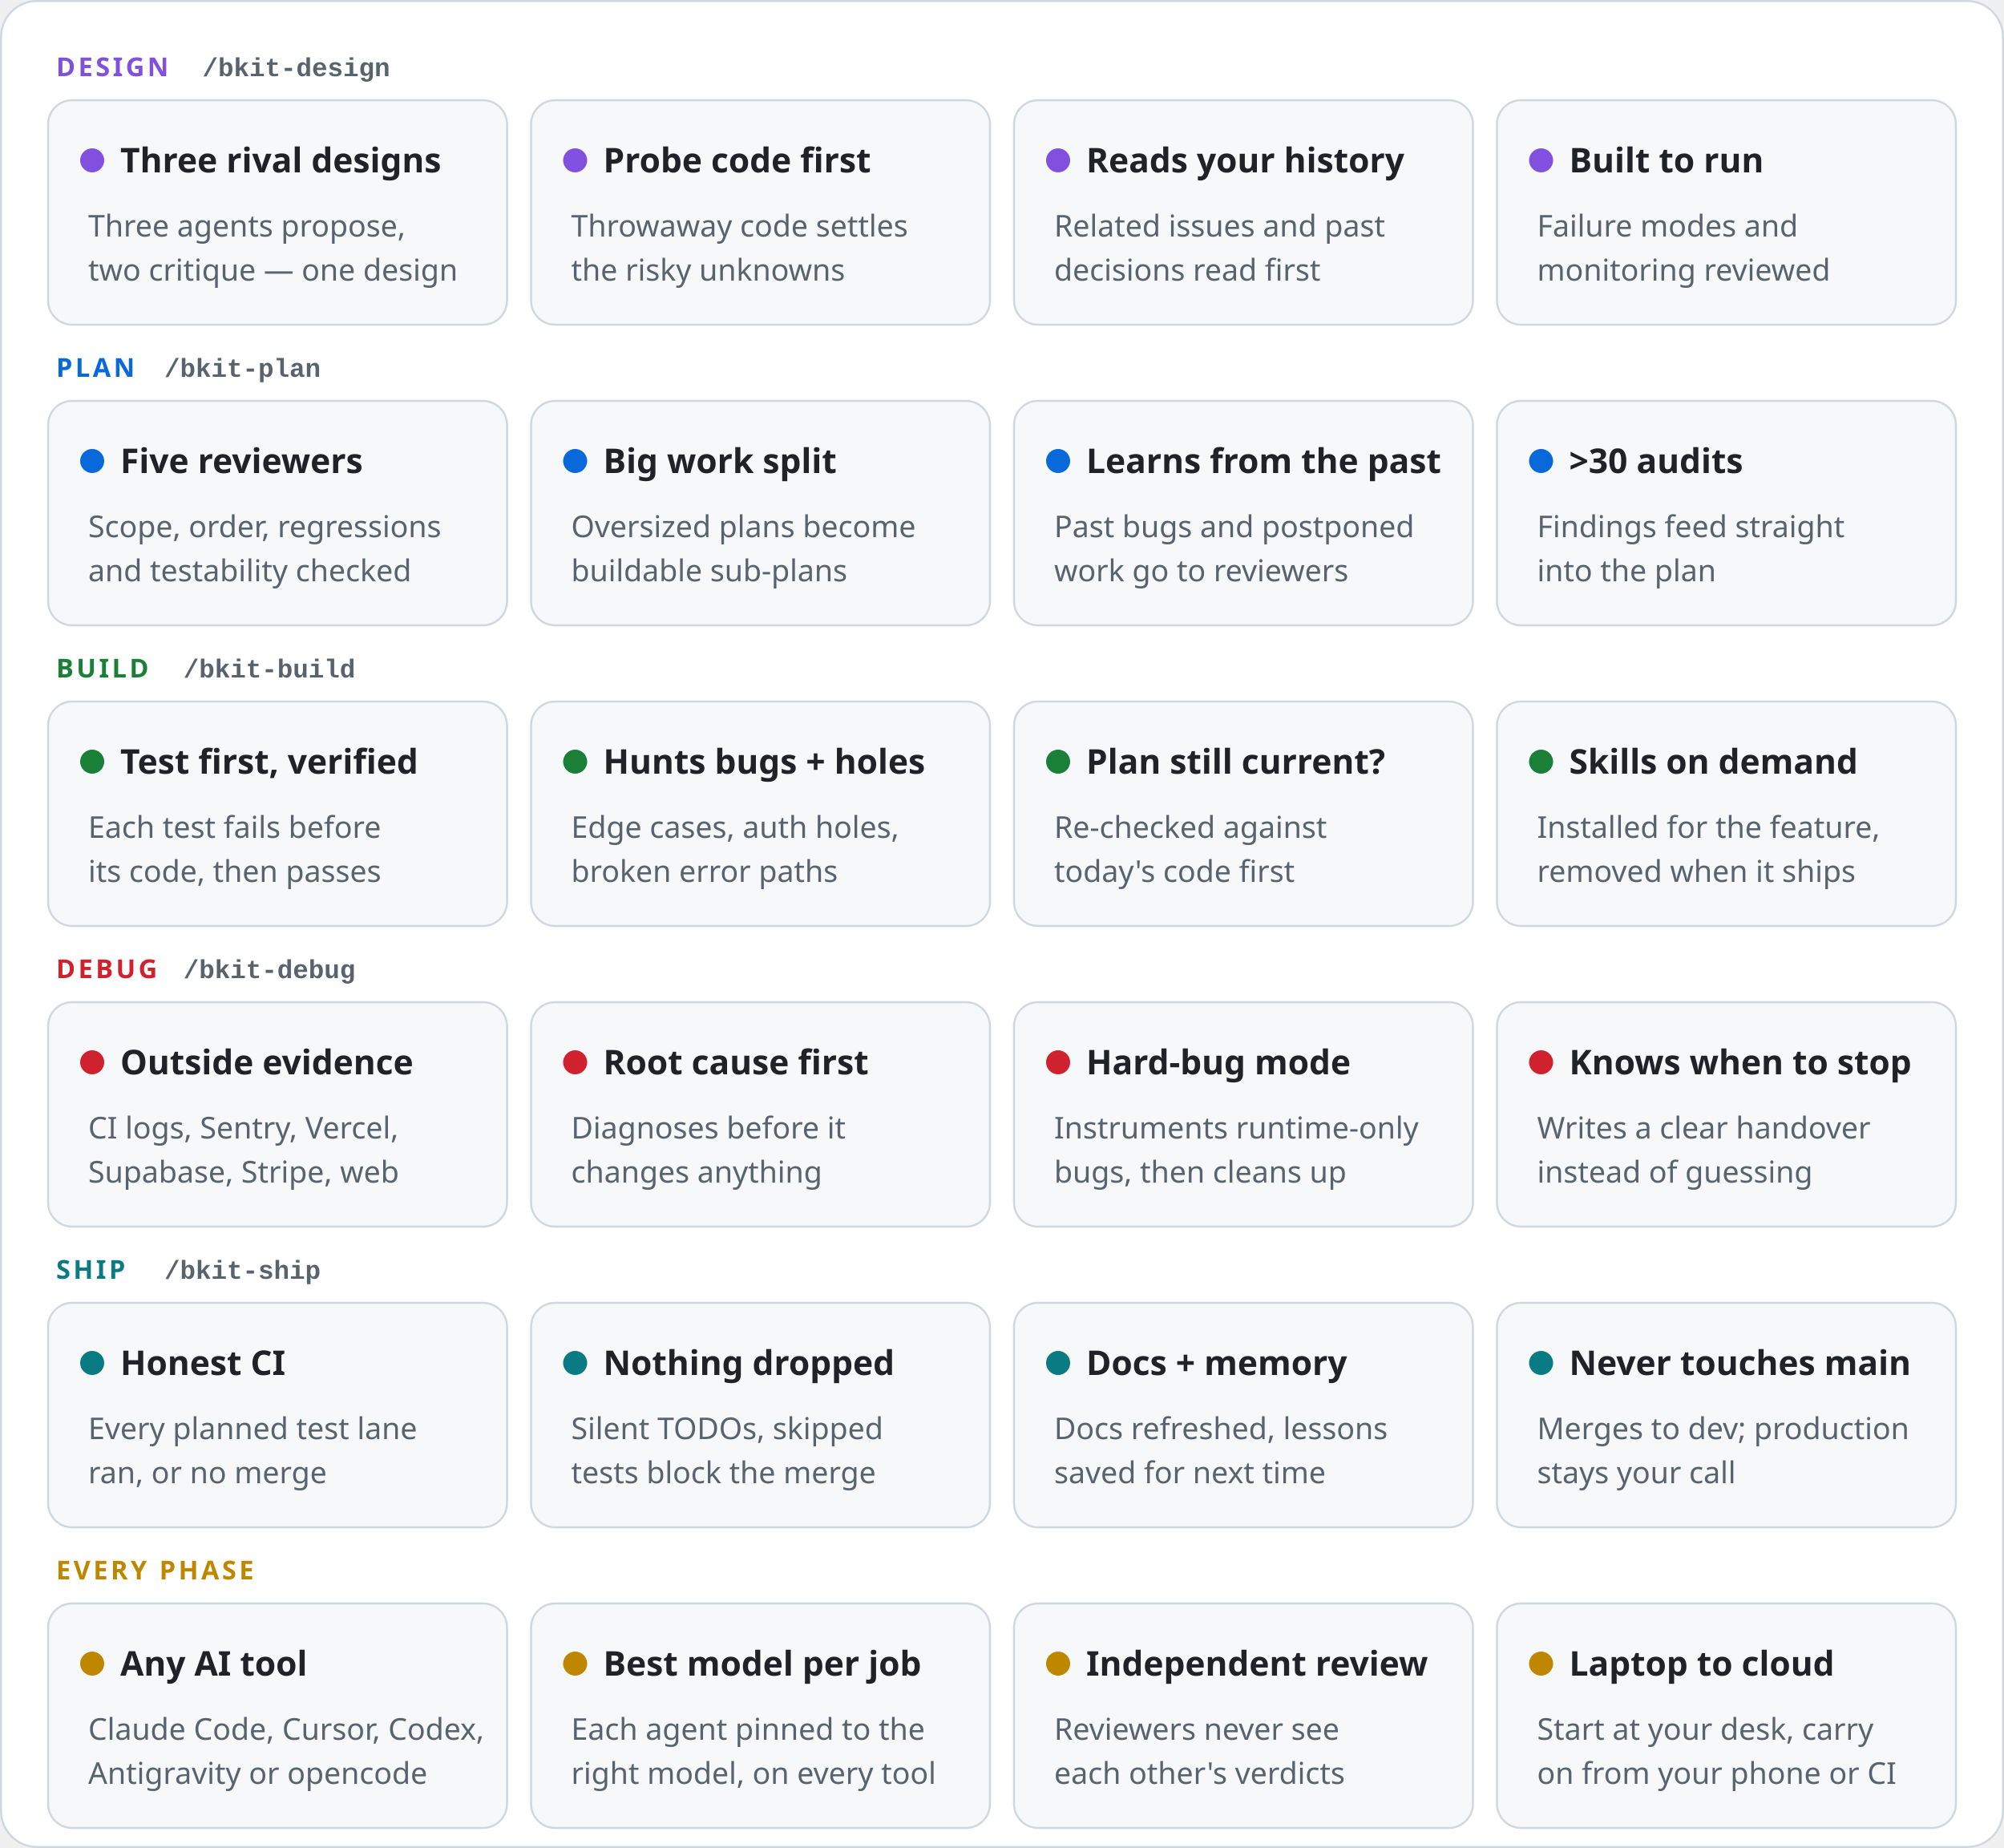
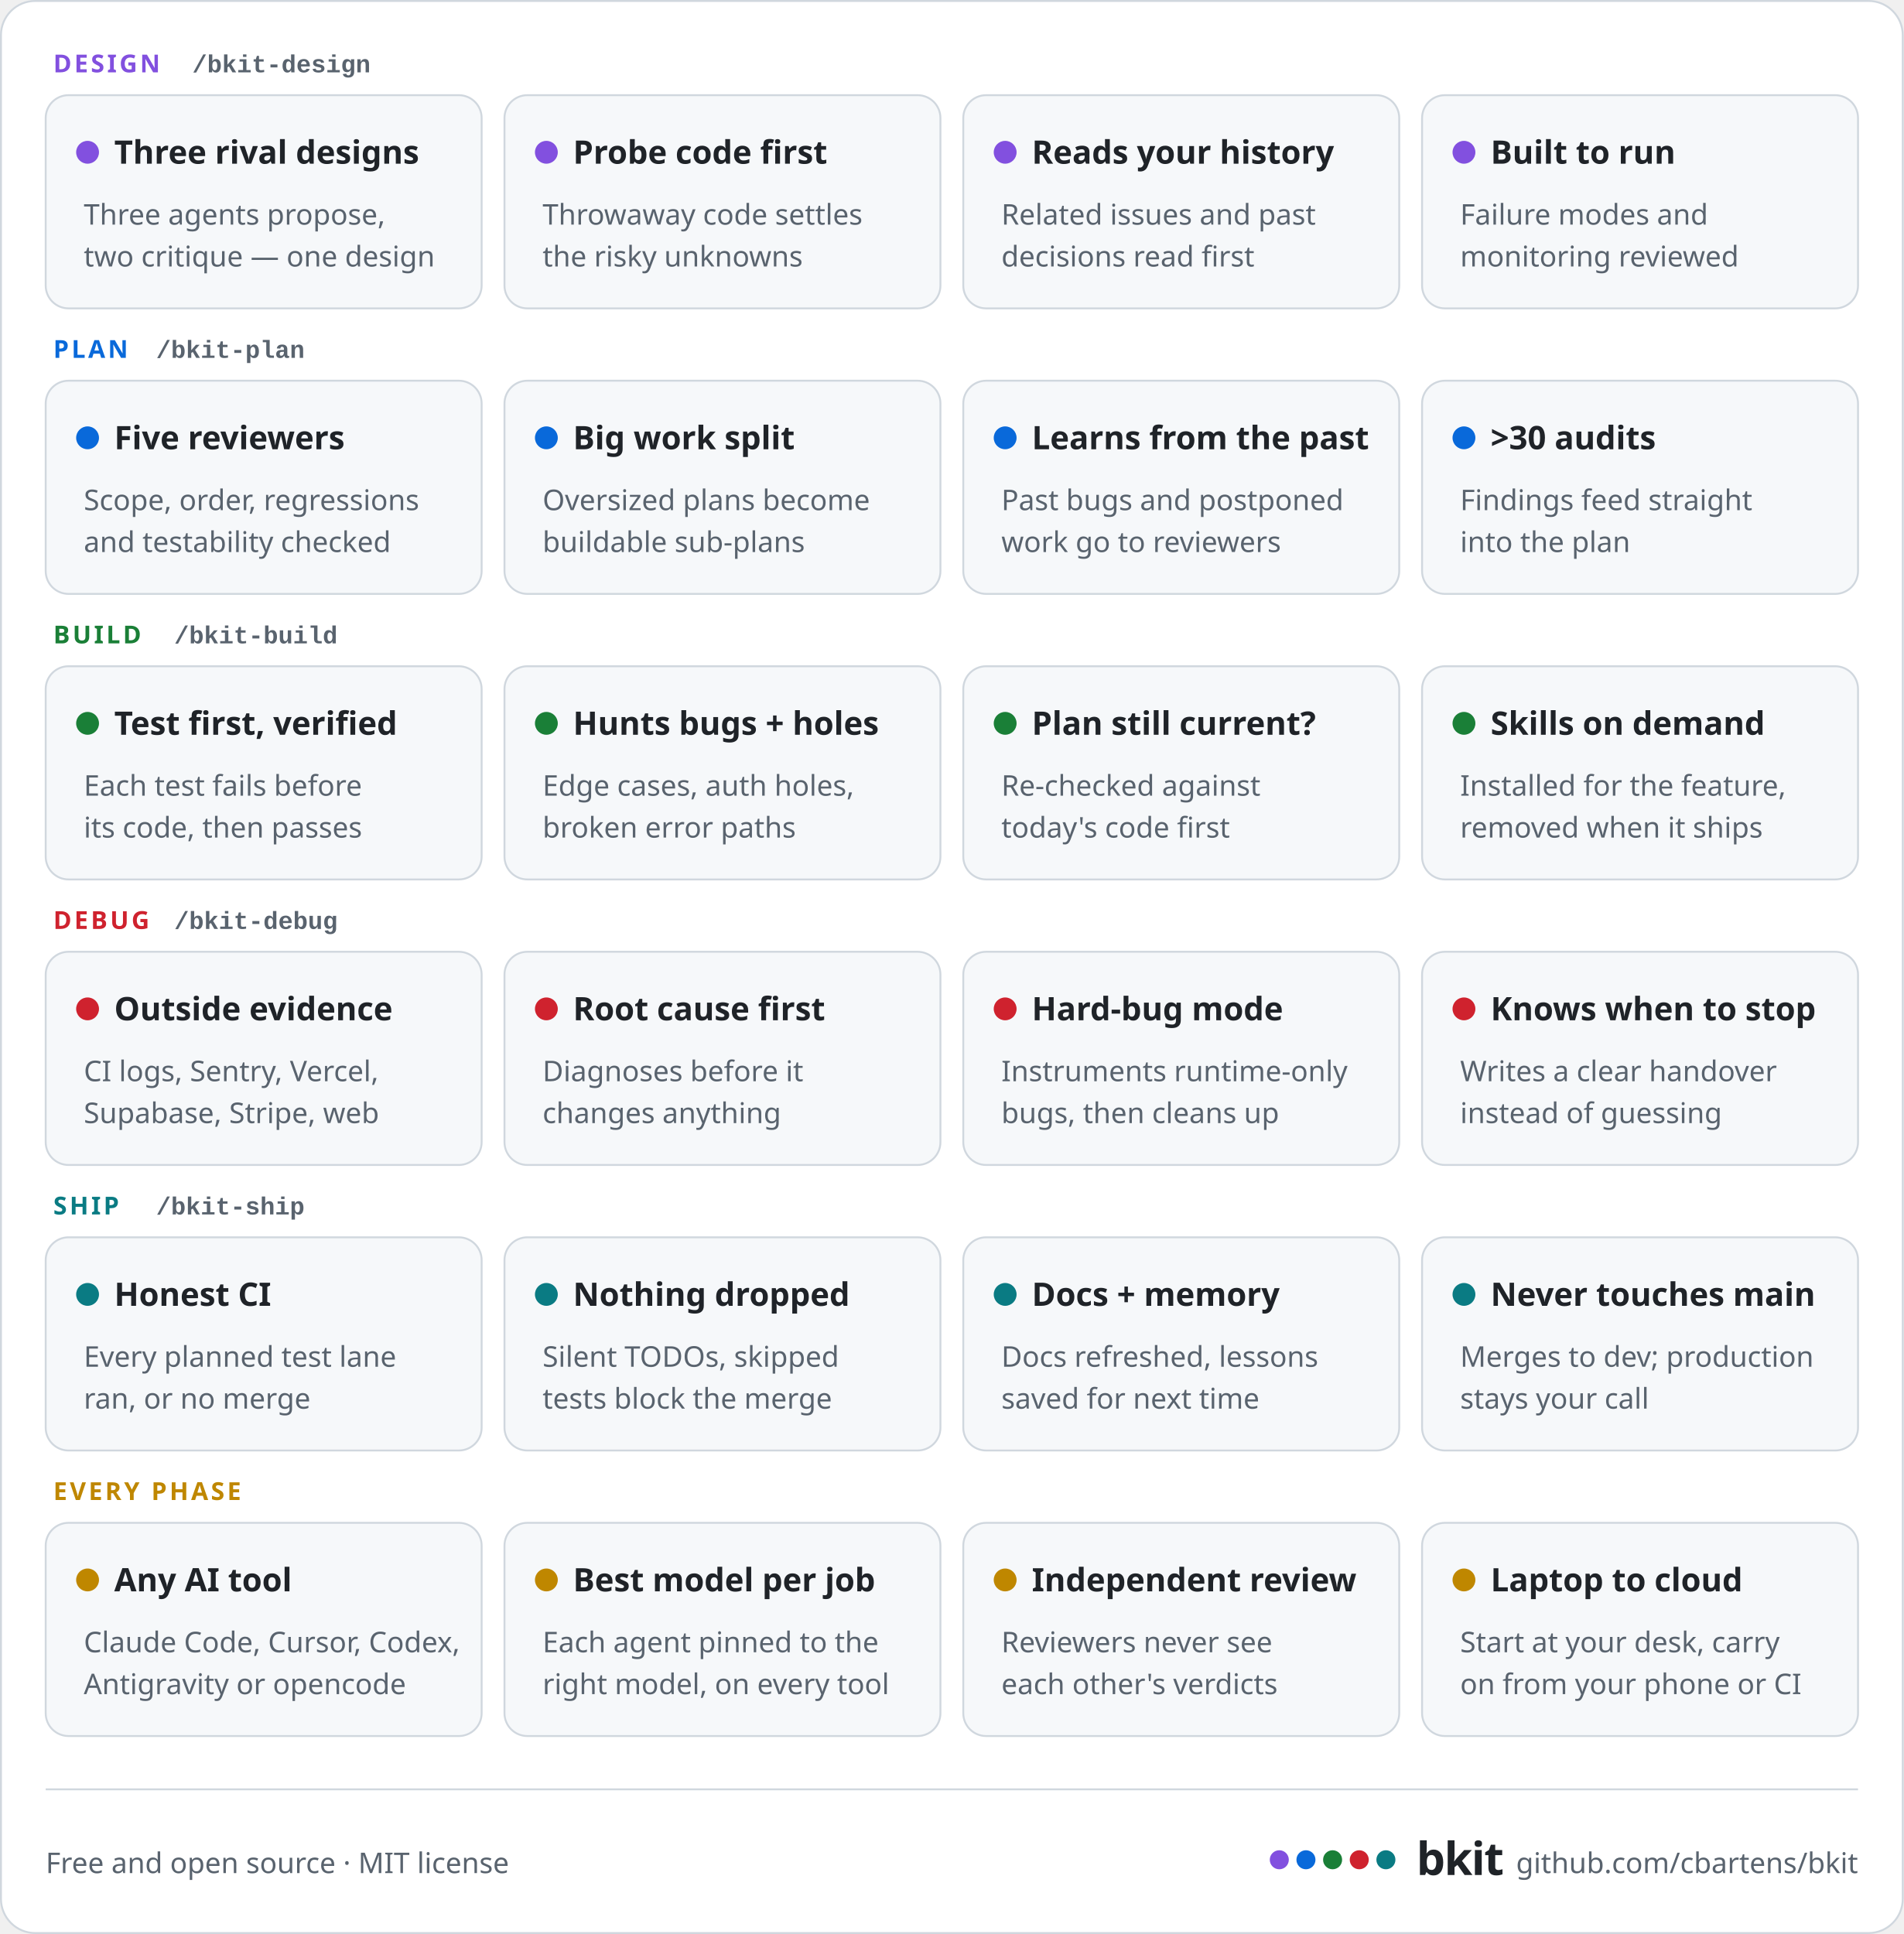
- <svg xmlns="http://www.w3.org/2000/svg" width="1000" height="922" viewBox="0 0 1000 922" role="img" aria-label="What ships with bkit, one coloured row per phase. Design: three rival designs, probe code for the risky unknowns, reads your history, reviewed for failure modes. Plan: five reviewers, big work split up, learns from past bugs and postponed work, more than 30 audits. Build: test first and verified, hunts bugs and security holes, checks the plan is still current, skills on demand. Debug: outside evidence from CI and your platforms, root cause first, hard-bug mode, knows when to stop. Ship: honest CI, nothing quietly dropped, docs and memory, never touches main. Every phase: any AI tool, best model per job, independent review, laptop to cloud.">
-   <rect x="0.5" y="0.5" width="999" height="921" rx="18" fill="#ffffff" stroke="#d0d7de" />
+ <svg xmlns="http://www.w3.org/2000/svg" width="1000" height="1016" viewBox="0 0 1000 1016" role="img" aria-label="What ships with bkit, one coloured row per phase. Design: three rival designs, probe code for the risky unknowns, reads your history, reviewed for failure modes. Plan: five reviewers, big work split up, learns from past bugs and postponed work, more than 30 audits. Build: test first and verified, hunts bugs and security holes, checks the plan is still current, skills on demand. Debug: outside evidence from CI and your platforms, root cause first, hard-bug mode, knows when to stop. Ship: honest CI, nothing quietly dropped, docs and memory, never touches main. Every phase: any AI tool, best model per job, independent review, laptop to cloud.">
+   <rect x="0.5" y="0.5" width="999" height="1015" rx="18" fill="#ffffff" stroke="#d0d7de" />
  <text x="28" y="38" font-family="-apple-system, BlinkMacSystemFont, 'Segoe UI', 'Noto Sans', Helvetica, Arial, sans-serif" font-size="13" font-weight="700" fill="#8250df" text-anchor="start" letter-spacing="1.4">DESIGN</text>
  <text x="101" y="38" font-family="ui-monospace, SFMono-Regular, 'SF Mono', Menlo, Consolas, 'Liberation Mono', monospace" font-size="13" font-weight="600" fill="#59636e" text-anchor="start">/bkit-design</text>
  <rect x="24" y="50" width="229" height="112" rx="12" fill="#f6f8fa" stroke="#d0d7de" />
  <circle cx="46" cy="80" r="6" fill="#8250df" />
  <text x="60" y="86" font-family="-apple-system, BlinkMacSystemFont, 'Segoe UI', 'Noto Sans', Helvetica, Arial, sans-serif" font-size="17" font-weight="700" fill="#1f2328" text-anchor="start">Three rival designs</text>
  <text x="44" y="118" font-family="-apple-system, BlinkMacSystemFont, 'Segoe UI', 'Noto Sans', Helvetica, Arial, sans-serif" font-size="15" font-weight="400" fill="#59636e" text-anchor="start">Three agents propose,</text>
  <text x="44" y="140" font-family="-apple-system, BlinkMacSystemFont, 'Segoe UI', 'Noto Sans', Helvetica, Arial, sans-serif" font-size="15" font-weight="400" fill="#59636e" text-anchor="start">two critique — one design</text>
  <rect x="265" y="50" width="229" height="112" rx="12" fill="#f6f8fa" stroke="#d0d7de" />
  <circle cx="287" cy="80" r="6" fill="#8250df" />
  <text x="301" y="86" font-family="-apple-system, BlinkMacSystemFont, 'Segoe UI', 'Noto Sans', Helvetica, Arial, sans-serif" font-size="17" font-weight="700" fill="#1f2328" text-anchor="start">Probe code first</text>
  <text x="285" y="118" font-family="-apple-system, BlinkMacSystemFont, 'Segoe UI', 'Noto Sans', Helvetica, Arial, sans-serif" font-size="15" font-weight="400" fill="#59636e" text-anchor="start">Throwaway code settles</text>
  <text x="285" y="140" font-family="-apple-system, BlinkMacSystemFont, 'Segoe UI', 'Noto Sans', Helvetica, Arial, sans-serif" font-size="15" font-weight="400" fill="#59636e" text-anchor="start">the risky unknowns</text>
  <rect x="506" y="50" width="229" height="112" rx="12" fill="#f6f8fa" stroke="#d0d7de" />
  <circle cx="528" cy="80" r="6" fill="#8250df" />
  <text x="542" y="86" font-family="-apple-system, BlinkMacSystemFont, 'Segoe UI', 'Noto Sans', Helvetica, Arial, sans-serif" font-size="17" font-weight="700" fill="#1f2328" text-anchor="start">Reads your history</text>
  <text x="526" y="118" font-family="-apple-system, BlinkMacSystemFont, 'Segoe UI', 'Noto Sans', Helvetica, Arial, sans-serif" font-size="15" font-weight="400" fill="#59636e" text-anchor="start">Related issues and past</text>
  <text x="526" y="140" font-family="-apple-system, BlinkMacSystemFont, 'Segoe UI', 'Noto Sans', Helvetica, Arial, sans-serif" font-size="15" font-weight="400" fill="#59636e" text-anchor="start">decisions read first</text>
  <rect x="747" y="50" width="229" height="112" rx="12" fill="#f6f8fa" stroke="#d0d7de" />
  <circle cx="769" cy="80" r="6" fill="#8250df" />
  <text x="783" y="86" font-family="-apple-system, BlinkMacSystemFont, 'Segoe UI', 'Noto Sans', Helvetica, Arial, sans-serif" font-size="17" font-weight="700" fill="#1f2328" text-anchor="start">Built to run</text>
  <text x="767" y="118" font-family="-apple-system, BlinkMacSystemFont, 'Segoe UI', 'Noto Sans', Helvetica, Arial, sans-serif" font-size="15" font-weight="400" fill="#59636e" text-anchor="start">Failure modes and</text>
  <text x="767" y="140" font-family="-apple-system, BlinkMacSystemFont, 'Segoe UI', 'Noto Sans', Helvetica, Arial, sans-serif" font-size="15" font-weight="400" fill="#59636e" text-anchor="start">monitoring reviewed</text>
  <text x="28" y="188" font-family="-apple-system, BlinkMacSystemFont, 'Segoe UI', 'Noto Sans', Helvetica, Arial, sans-serif" font-size="13" font-weight="700" fill="#0969da" text-anchor="start" letter-spacing="1.4">PLAN</text>
  <text x="82" y="188" font-family="ui-monospace, SFMono-Regular, 'SF Mono', Menlo, Consolas, 'Liberation Mono', monospace" font-size="13" font-weight="600" fill="#59636e" text-anchor="start">/bkit-plan</text>
  <rect x="24" y="200" width="229" height="112" rx="12" fill="#f6f8fa" stroke="#d0d7de" />
  <circle cx="46" cy="230" r="6" fill="#0969da" />
  <text x="60" y="236" font-family="-apple-system, BlinkMacSystemFont, 'Segoe UI', 'Noto Sans', Helvetica, Arial, sans-serif" font-size="17" font-weight="700" fill="#1f2328" text-anchor="start">Five reviewers</text>
  <text x="44" y="268" font-family="-apple-system, BlinkMacSystemFont, 'Segoe UI', 'Noto Sans', Helvetica, Arial, sans-serif" font-size="15" font-weight="400" fill="#59636e" text-anchor="start">Scope, order, regressions</text>
  <text x="44" y="290" font-family="-apple-system, BlinkMacSystemFont, 'Segoe UI', 'Noto Sans', Helvetica, Arial, sans-serif" font-size="15" font-weight="400" fill="#59636e" text-anchor="start">and testability checked</text>
  <rect x="265" y="200" width="229" height="112" rx="12" fill="#f6f8fa" stroke="#d0d7de" />
  <circle cx="287" cy="230" r="6" fill="#0969da" />
  <text x="301" y="236" font-family="-apple-system, BlinkMacSystemFont, 'Segoe UI', 'Noto Sans', Helvetica, Arial, sans-serif" font-size="17" font-weight="700" fill="#1f2328" text-anchor="start">Big work split</text>
  <text x="285" y="268" font-family="-apple-system, BlinkMacSystemFont, 'Segoe UI', 'Noto Sans', Helvetica, Arial, sans-serif" font-size="15" font-weight="400" fill="#59636e" text-anchor="start">Oversized plans become</text>
  <text x="285" y="290" font-family="-apple-system, BlinkMacSystemFont, 'Segoe UI', 'Noto Sans', Helvetica, Arial, sans-serif" font-size="15" font-weight="400" fill="#59636e" text-anchor="start">buildable sub-plans</text>
  <rect x="506" y="200" width="229" height="112" rx="12" fill="#f6f8fa" stroke="#d0d7de" />
  <circle cx="528" cy="230" r="6" fill="#0969da" />
  <text x="542" y="236" font-family="-apple-system, BlinkMacSystemFont, 'Segoe UI', 'Noto Sans', Helvetica, Arial, sans-serif" font-size="17" font-weight="700" fill="#1f2328" text-anchor="start">Learns from the past</text>
  <text x="526" y="268" font-family="-apple-system, BlinkMacSystemFont, 'Segoe UI', 'Noto Sans', Helvetica, Arial, sans-serif" font-size="15" font-weight="400" fill="#59636e" text-anchor="start">Past bugs and postponed</text>
  <text x="526" y="290" font-family="-apple-system, BlinkMacSystemFont, 'Segoe UI', 'Noto Sans', Helvetica, Arial, sans-serif" font-size="15" font-weight="400" fill="#59636e" text-anchor="start">work go to reviewers</text>
  <rect x="747" y="200" width="229" height="112" rx="12" fill="#f6f8fa" stroke="#d0d7de" />
  <circle cx="769" cy="230" r="6" fill="#0969da" />
  <text x="783" y="236" font-family="-apple-system, BlinkMacSystemFont, 'Segoe UI', 'Noto Sans', Helvetica, Arial, sans-serif" font-size="17" font-weight="700" fill="#1f2328" text-anchor="start">&gt;30 audits</text>
  <text x="767" y="268" font-family="-apple-system, BlinkMacSystemFont, 'Segoe UI', 'Noto Sans', Helvetica, Arial, sans-serif" font-size="15" font-weight="400" fill="#59636e" text-anchor="start">Findings feed straight</text>
  <text x="767" y="290" font-family="-apple-system, BlinkMacSystemFont, 'Segoe UI', 'Noto Sans', Helvetica, Arial, sans-serif" font-size="15" font-weight="400" fill="#59636e" text-anchor="start">into the plan</text>
  <text x="28" y="338" font-family="-apple-system, BlinkMacSystemFont, 'Segoe UI', 'Noto Sans', Helvetica, Arial, sans-serif" font-size="13" font-weight="700" fill="#1a7f37" text-anchor="start" letter-spacing="1.4">BUILD</text>
  <text x="91.5" y="338" font-family="ui-monospace, SFMono-Regular, 'SF Mono', Menlo, Consolas, 'Liberation Mono', monospace" font-size="13" font-weight="600" fill="#59636e" text-anchor="start">/bkit-build</text>
  <rect x="24" y="350" width="229" height="112" rx="12" fill="#f6f8fa" stroke="#d0d7de" />
  <circle cx="46" cy="380" r="6" fill="#1a7f37" />
  <text x="60" y="386" font-family="-apple-system, BlinkMacSystemFont, 'Segoe UI', 'Noto Sans', Helvetica, Arial, sans-serif" font-size="17" font-weight="700" fill="#1f2328" text-anchor="start">Test first, verified</text>
  <text x="44" y="418" font-family="-apple-system, BlinkMacSystemFont, 'Segoe UI', 'Noto Sans', Helvetica, Arial, sans-serif" font-size="15" font-weight="400" fill="#59636e" text-anchor="start">Each test fails before</text>
  <text x="44" y="440" font-family="-apple-system, BlinkMacSystemFont, 'Segoe UI', 'Noto Sans', Helvetica, Arial, sans-serif" font-size="15" font-weight="400" fill="#59636e" text-anchor="start">its code, then passes</text>
  <rect x="265" y="350" width="229" height="112" rx="12" fill="#f6f8fa" stroke="#d0d7de" />
  <circle cx="287" cy="380" r="6" fill="#1a7f37" />
  <text x="301" y="386" font-family="-apple-system, BlinkMacSystemFont, 'Segoe UI', 'Noto Sans', Helvetica, Arial, sans-serif" font-size="17" font-weight="700" fill="#1f2328" text-anchor="start">Hunts bugs + holes</text>
  <text x="285" y="418" font-family="-apple-system, BlinkMacSystemFont, 'Segoe UI', 'Noto Sans', Helvetica, Arial, sans-serif" font-size="15" font-weight="400" fill="#59636e" text-anchor="start">Edge cases, auth holes,</text>
  <text x="285" y="440" font-family="-apple-system, BlinkMacSystemFont, 'Segoe UI', 'Noto Sans', Helvetica, Arial, sans-serif" font-size="15" font-weight="400" fill="#59636e" text-anchor="start">broken error paths</text>
  <rect x="506" y="350" width="229" height="112" rx="12" fill="#f6f8fa" stroke="#d0d7de" />
  <circle cx="528" cy="380" r="6" fill="#1a7f37" />
  <text x="542" y="386" font-family="-apple-system, BlinkMacSystemFont, 'Segoe UI', 'Noto Sans', Helvetica, Arial, sans-serif" font-size="17" font-weight="700" fill="#1f2328" text-anchor="start">Plan still current?</text>
  <text x="526" y="418" font-family="-apple-system, BlinkMacSystemFont, 'Segoe UI', 'Noto Sans', Helvetica, Arial, sans-serif" font-size="15" font-weight="400" fill="#59636e" text-anchor="start">Re-checked against</text>
  <text x="526" y="440" font-family="-apple-system, BlinkMacSystemFont, 'Segoe UI', 'Noto Sans', Helvetica, Arial, sans-serif" font-size="15" font-weight="400" fill="#59636e" text-anchor="start">today's code first</text>
  <rect x="747" y="350" width="229" height="112" rx="12" fill="#f6f8fa" stroke="#d0d7de" />
  <circle cx="769" cy="380" r="6" fill="#1a7f37" />
  <text x="783" y="386" font-family="-apple-system, BlinkMacSystemFont, 'Segoe UI', 'Noto Sans', Helvetica, Arial, sans-serif" font-size="17" font-weight="700" fill="#1f2328" text-anchor="start">Skills on demand</text>
  <text x="767" y="418" font-family="-apple-system, BlinkMacSystemFont, 'Segoe UI', 'Noto Sans', Helvetica, Arial, sans-serif" font-size="15" font-weight="400" fill="#59636e" text-anchor="start">Installed for the feature,</text>
  <text x="767" y="440" font-family="-apple-system, BlinkMacSystemFont, 'Segoe UI', 'Noto Sans', Helvetica, Arial, sans-serif" font-size="15" font-weight="400" fill="#59636e" text-anchor="start">removed when it ships</text>
  <text x="28" y="488" font-family="-apple-system, BlinkMacSystemFont, 'Segoe UI', 'Noto Sans', Helvetica, Arial, sans-serif" font-size="13" font-weight="700" fill="#cf222e" text-anchor="start" letter-spacing="1.4">DEBUG</text>
  <text x="91.5" y="488" font-family="ui-monospace, SFMono-Regular, 'SF Mono', Menlo, Consolas, 'Liberation Mono', monospace" font-size="13" font-weight="600" fill="#59636e" text-anchor="start">/bkit-debug</text>
  <rect x="24" y="500" width="229" height="112" rx="12" fill="#f6f8fa" stroke="#d0d7de" />
  <circle cx="46" cy="530" r="6" fill="#cf222e" />
  <text x="60" y="536" font-family="-apple-system, BlinkMacSystemFont, 'Segoe UI', 'Noto Sans', Helvetica, Arial, sans-serif" font-size="17" font-weight="700" fill="#1f2328" text-anchor="start">Outside evidence</text>
  <text x="44" y="568" font-family="-apple-system, BlinkMacSystemFont, 'Segoe UI', 'Noto Sans', Helvetica, Arial, sans-serif" font-size="15" font-weight="400" fill="#59636e" text-anchor="start">CI logs, Sentry, Vercel,</text>
  <text x="44" y="590" font-family="-apple-system, BlinkMacSystemFont, 'Segoe UI', 'Noto Sans', Helvetica, Arial, sans-serif" font-size="15" font-weight="400" fill="#59636e" text-anchor="start">Supabase, Stripe, web</text>
  <rect x="265" y="500" width="229" height="112" rx="12" fill="#f6f8fa" stroke="#d0d7de" />
  <circle cx="287" cy="530" r="6" fill="#cf222e" />
  <text x="301" y="536" font-family="-apple-system, BlinkMacSystemFont, 'Segoe UI', 'Noto Sans', Helvetica, Arial, sans-serif" font-size="17" font-weight="700" fill="#1f2328" text-anchor="start">Root cause first</text>
  <text x="285" y="568" font-family="-apple-system, BlinkMacSystemFont, 'Segoe UI', 'Noto Sans', Helvetica, Arial, sans-serif" font-size="15" font-weight="400" fill="#59636e" text-anchor="start">Diagnoses before it</text>
  <text x="285" y="590" font-family="-apple-system, BlinkMacSystemFont, 'Segoe UI', 'Noto Sans', Helvetica, Arial, sans-serif" font-size="15" font-weight="400" fill="#59636e" text-anchor="start">changes anything</text>
  <rect x="506" y="500" width="229" height="112" rx="12" fill="#f6f8fa" stroke="#d0d7de" />
  <circle cx="528" cy="530" r="6" fill="#cf222e" />
  <text x="542" y="536" font-family="-apple-system, BlinkMacSystemFont, 'Segoe UI', 'Noto Sans', Helvetica, Arial, sans-serif" font-size="17" font-weight="700" fill="#1f2328" text-anchor="start">Hard-bug mode</text>
  <text x="526" y="568" font-family="-apple-system, BlinkMacSystemFont, 'Segoe UI', 'Noto Sans', Helvetica, Arial, sans-serif" font-size="15" font-weight="400" fill="#59636e" text-anchor="start">Instruments runtime-only</text>
  <text x="526" y="590" font-family="-apple-system, BlinkMacSystemFont, 'Segoe UI', 'Noto Sans', Helvetica, Arial, sans-serif" font-size="15" font-weight="400" fill="#59636e" text-anchor="start">bugs, then cleans up</text>
  <rect x="747" y="500" width="229" height="112" rx="12" fill="#f6f8fa" stroke="#d0d7de" />
  <circle cx="769" cy="530" r="6" fill="#cf222e" />
  <text x="783" y="536" font-family="-apple-system, BlinkMacSystemFont, 'Segoe UI', 'Noto Sans', Helvetica, Arial, sans-serif" font-size="17" font-weight="700" fill="#1f2328" text-anchor="start">Knows when to stop</text>
  <text x="767" y="568" font-family="-apple-system, BlinkMacSystemFont, 'Segoe UI', 'Noto Sans', Helvetica, Arial, sans-serif" font-size="15" font-weight="400" fill="#59636e" text-anchor="start">Writes a clear handover</text>
  <text x="767" y="590" font-family="-apple-system, BlinkMacSystemFont, 'Segoe UI', 'Noto Sans', Helvetica, Arial, sans-serif" font-size="15" font-weight="400" fill="#59636e" text-anchor="start">instead of guessing</text>
  <text x="28" y="638" font-family="-apple-system, BlinkMacSystemFont, 'Segoe UI', 'Noto Sans', Helvetica, Arial, sans-serif" font-size="13" font-weight="700" fill="#0a7b83" text-anchor="start" letter-spacing="1.4">SHIP</text>
  <text x="82" y="638" font-family="ui-monospace, SFMono-Regular, 'SF Mono', Menlo, Consolas, 'Liberation Mono', monospace" font-size="13" font-weight="600" fill="#59636e" text-anchor="start">/bkit-ship</text>
  <rect x="24" y="650" width="229" height="112" rx="12" fill="#f6f8fa" stroke="#d0d7de" />
  <circle cx="46" cy="680" r="6" fill="#0a7b83" />
  <text x="60" y="686" font-family="-apple-system, BlinkMacSystemFont, 'Segoe UI', 'Noto Sans', Helvetica, Arial, sans-serif" font-size="17" font-weight="700" fill="#1f2328" text-anchor="start">Honest CI</text>
  <text x="44" y="718" font-family="-apple-system, BlinkMacSystemFont, 'Segoe UI', 'Noto Sans', Helvetica, Arial, sans-serif" font-size="15" font-weight="400" fill="#59636e" text-anchor="start">Every planned test lane</text>
  <text x="44" y="740" font-family="-apple-system, BlinkMacSystemFont, 'Segoe UI', 'Noto Sans', Helvetica, Arial, sans-serif" font-size="15" font-weight="400" fill="#59636e" text-anchor="start">ran, or no merge</text>
  <rect x="265" y="650" width="229" height="112" rx="12" fill="#f6f8fa" stroke="#d0d7de" />
  <circle cx="287" cy="680" r="6" fill="#0a7b83" />
  <text x="301" y="686" font-family="-apple-system, BlinkMacSystemFont, 'Segoe UI', 'Noto Sans', Helvetica, Arial, sans-serif" font-size="17" font-weight="700" fill="#1f2328" text-anchor="start">Nothing dropped</text>
  <text x="285" y="718" font-family="-apple-system, BlinkMacSystemFont, 'Segoe UI', 'Noto Sans', Helvetica, Arial, sans-serif" font-size="15" font-weight="400" fill="#59636e" text-anchor="start">Silent TODOs, skipped</text>
  <text x="285" y="740" font-family="-apple-system, BlinkMacSystemFont, 'Segoe UI', 'Noto Sans', Helvetica, Arial, sans-serif" font-size="15" font-weight="400" fill="#59636e" text-anchor="start">tests block the merge</text>
  <rect x="506" y="650" width="229" height="112" rx="12" fill="#f6f8fa" stroke="#d0d7de" />
  <circle cx="528" cy="680" r="6" fill="#0a7b83" />
  <text x="542" y="686" font-family="-apple-system, BlinkMacSystemFont, 'Segoe UI', 'Noto Sans', Helvetica, Arial, sans-serif" font-size="17" font-weight="700" fill="#1f2328" text-anchor="start">Docs + memory</text>
  <text x="526" y="718" font-family="-apple-system, BlinkMacSystemFont, 'Segoe UI', 'Noto Sans', Helvetica, Arial, sans-serif" font-size="15" font-weight="400" fill="#59636e" text-anchor="start">Docs refreshed, lessons</text>
  <text x="526" y="740" font-family="-apple-system, BlinkMacSystemFont, 'Segoe UI', 'Noto Sans', Helvetica, Arial, sans-serif" font-size="15" font-weight="400" fill="#59636e" text-anchor="start">saved for next time</text>
  <rect x="747" y="650" width="229" height="112" rx="12" fill="#f6f8fa" stroke="#d0d7de" />
  <circle cx="769" cy="680" r="6" fill="#0a7b83" />
  <text x="783" y="686" font-family="-apple-system, BlinkMacSystemFont, 'Segoe UI', 'Noto Sans', Helvetica, Arial, sans-serif" font-size="17" font-weight="700" fill="#1f2328" text-anchor="start">Never touches main</text>
  <text x="767" y="718" font-family="-apple-system, BlinkMacSystemFont, 'Segoe UI', 'Noto Sans', Helvetica, Arial, sans-serif" font-size="15" font-weight="400" fill="#59636e" text-anchor="start">Merges to dev; production</text>
  <text x="767" y="740" font-family="-apple-system, BlinkMacSystemFont, 'Segoe UI', 'Noto Sans', Helvetica, Arial, sans-serif" font-size="15" font-weight="400" fill="#59636e" text-anchor="start">stays your call</text>
  <text x="28" y="788" font-family="-apple-system, BlinkMacSystemFont, 'Segoe UI', 'Noto Sans', Helvetica, Arial, sans-serif" font-size="13" font-weight="700" fill="#bf8700" text-anchor="start" letter-spacing="1.4">EVERY PHASE</text>
  <text x="148.5" y="788" font-family="ui-monospace, SFMono-Regular, 'SF Mono', Menlo, Consolas, 'Liberation Mono', monospace" font-size="13" font-weight="600" fill="#59636e" text-anchor="start" />
  <rect x="24" y="800" width="229" height="112" rx="12" fill="#f6f8fa" stroke="#d0d7de" />
  <circle cx="46" cy="830" r="6" fill="#bf8700" />
  <text x="60" y="836" font-family="-apple-system, BlinkMacSystemFont, 'Segoe UI', 'Noto Sans', Helvetica, Arial, sans-serif" font-size="17" font-weight="700" fill="#1f2328" text-anchor="start">Any AI tool</text>
  <text x="44" y="868" font-family="-apple-system, BlinkMacSystemFont, 'Segoe UI', 'Noto Sans', Helvetica, Arial, sans-serif" font-size="15" font-weight="400" fill="#59636e" text-anchor="start">Claude Code, Cursor, Codex,</text>
  <text x="44" y="890" font-family="-apple-system, BlinkMacSystemFont, 'Segoe UI', 'Noto Sans', Helvetica, Arial, sans-serif" font-size="15" font-weight="400" fill="#59636e" text-anchor="start">Antigravity or opencode</text>
  <rect x="265" y="800" width="229" height="112" rx="12" fill="#f6f8fa" stroke="#d0d7de" />
  <circle cx="287" cy="830" r="6" fill="#bf8700" />
  <text x="301" y="836" font-family="-apple-system, BlinkMacSystemFont, 'Segoe UI', 'Noto Sans', Helvetica, Arial, sans-serif" font-size="17" font-weight="700" fill="#1f2328" text-anchor="start">Best model per job</text>
  <text x="285" y="868" font-family="-apple-system, BlinkMacSystemFont, 'Segoe UI', 'Noto Sans', Helvetica, Arial, sans-serif" font-size="15" font-weight="400" fill="#59636e" text-anchor="start">Each agent pinned to the</text>
  <text x="285" y="890" font-family="-apple-system, BlinkMacSystemFont, 'Segoe UI', 'Noto Sans', Helvetica, Arial, sans-serif" font-size="15" font-weight="400" fill="#59636e" text-anchor="start">right model, on every tool</text>
  <rect x="506" y="800" width="229" height="112" rx="12" fill="#f6f8fa" stroke="#d0d7de" />
  <circle cx="528" cy="830" r="6" fill="#bf8700" />
  <text x="542" y="836" font-family="-apple-system, BlinkMacSystemFont, 'Segoe UI', 'Noto Sans', Helvetica, Arial, sans-serif" font-size="17" font-weight="700" fill="#1f2328" text-anchor="start">Independent review</text>
  <text x="526" y="868" font-family="-apple-system, BlinkMacSystemFont, 'Segoe UI', 'Noto Sans', Helvetica, Arial, sans-serif" font-size="15" font-weight="400" fill="#59636e" text-anchor="start">Reviewers never see</text>
  <text x="526" y="890" font-family="-apple-system, BlinkMacSystemFont, 'Segoe UI', 'Noto Sans', Helvetica, Arial, sans-serif" font-size="15" font-weight="400" fill="#59636e" text-anchor="start">each other's verdicts</text>
  <rect x="747" y="800" width="229" height="112" rx="12" fill="#f6f8fa" stroke="#d0d7de" />
  <circle cx="769" cy="830" r="6" fill="#bf8700" />
  <text x="783" y="836" font-family="-apple-system, BlinkMacSystemFont, 'Segoe UI', 'Noto Sans', Helvetica, Arial, sans-serif" font-size="17" font-weight="700" fill="#1f2328" text-anchor="start">Laptop to cloud</text>
  <text x="767" y="868" font-family="-apple-system, BlinkMacSystemFont, 'Segoe UI', 'Noto Sans', Helvetica, Arial, sans-serif" font-size="15" font-weight="400" fill="#59636e" text-anchor="start">Start at your desk, carry</text>
  <text x="767" y="890" font-family="-apple-system, BlinkMacSystemFont, 'Segoe UI', 'Noto Sans', Helvetica, Arial, sans-serif" font-size="15" font-weight="400" fill="#59636e" text-anchor="start">on from your phone or CI</text>
+   <line x1="24" y1="940" x2="976" y2="940" stroke="#d0d7de" />
+   <circle cx="672" cy="977" r="5" fill="#8250df" />
+   <circle cx="686" cy="977" r="5" fill="#0969da" />
+   <circle cx="700" cy="977" r="5" fill="#1a7f37" />
+   <circle cx="714" cy="977" r="5" fill="#cf222e" />
+   <circle cx="728" cy="977" r="5" fill="#0a7b83" />
+   <text x="24" y="984" font-family="-apple-system, BlinkMacSystemFont, 'Segoe UI', 'Noto Sans', Helvetica, Arial, sans-serif" font-size="15" font-weight="400" fill="#59636e" text-anchor="start">Free and open source  ·  MIT license</text>
+   <text x="744" y="985" font-family="-apple-system, BlinkMacSystemFont, 'Segoe UI', 'Noto Sans', Helvetica, Arial, sans-serif" font-size="24" font-weight="800" fill="#1f2328" text-anchor="start" letter-spacing="-0.6">bkit</text>
+   <text x="976" y="984" font-family="-apple-system, BlinkMacSystemFont, 'Segoe UI', 'Noto Sans', Helvetica, Arial, sans-serif" font-size="15" font-weight="400" fill="#59636e" text-anchor="end">github.com/cbartens/bkit</text>
</svg>
